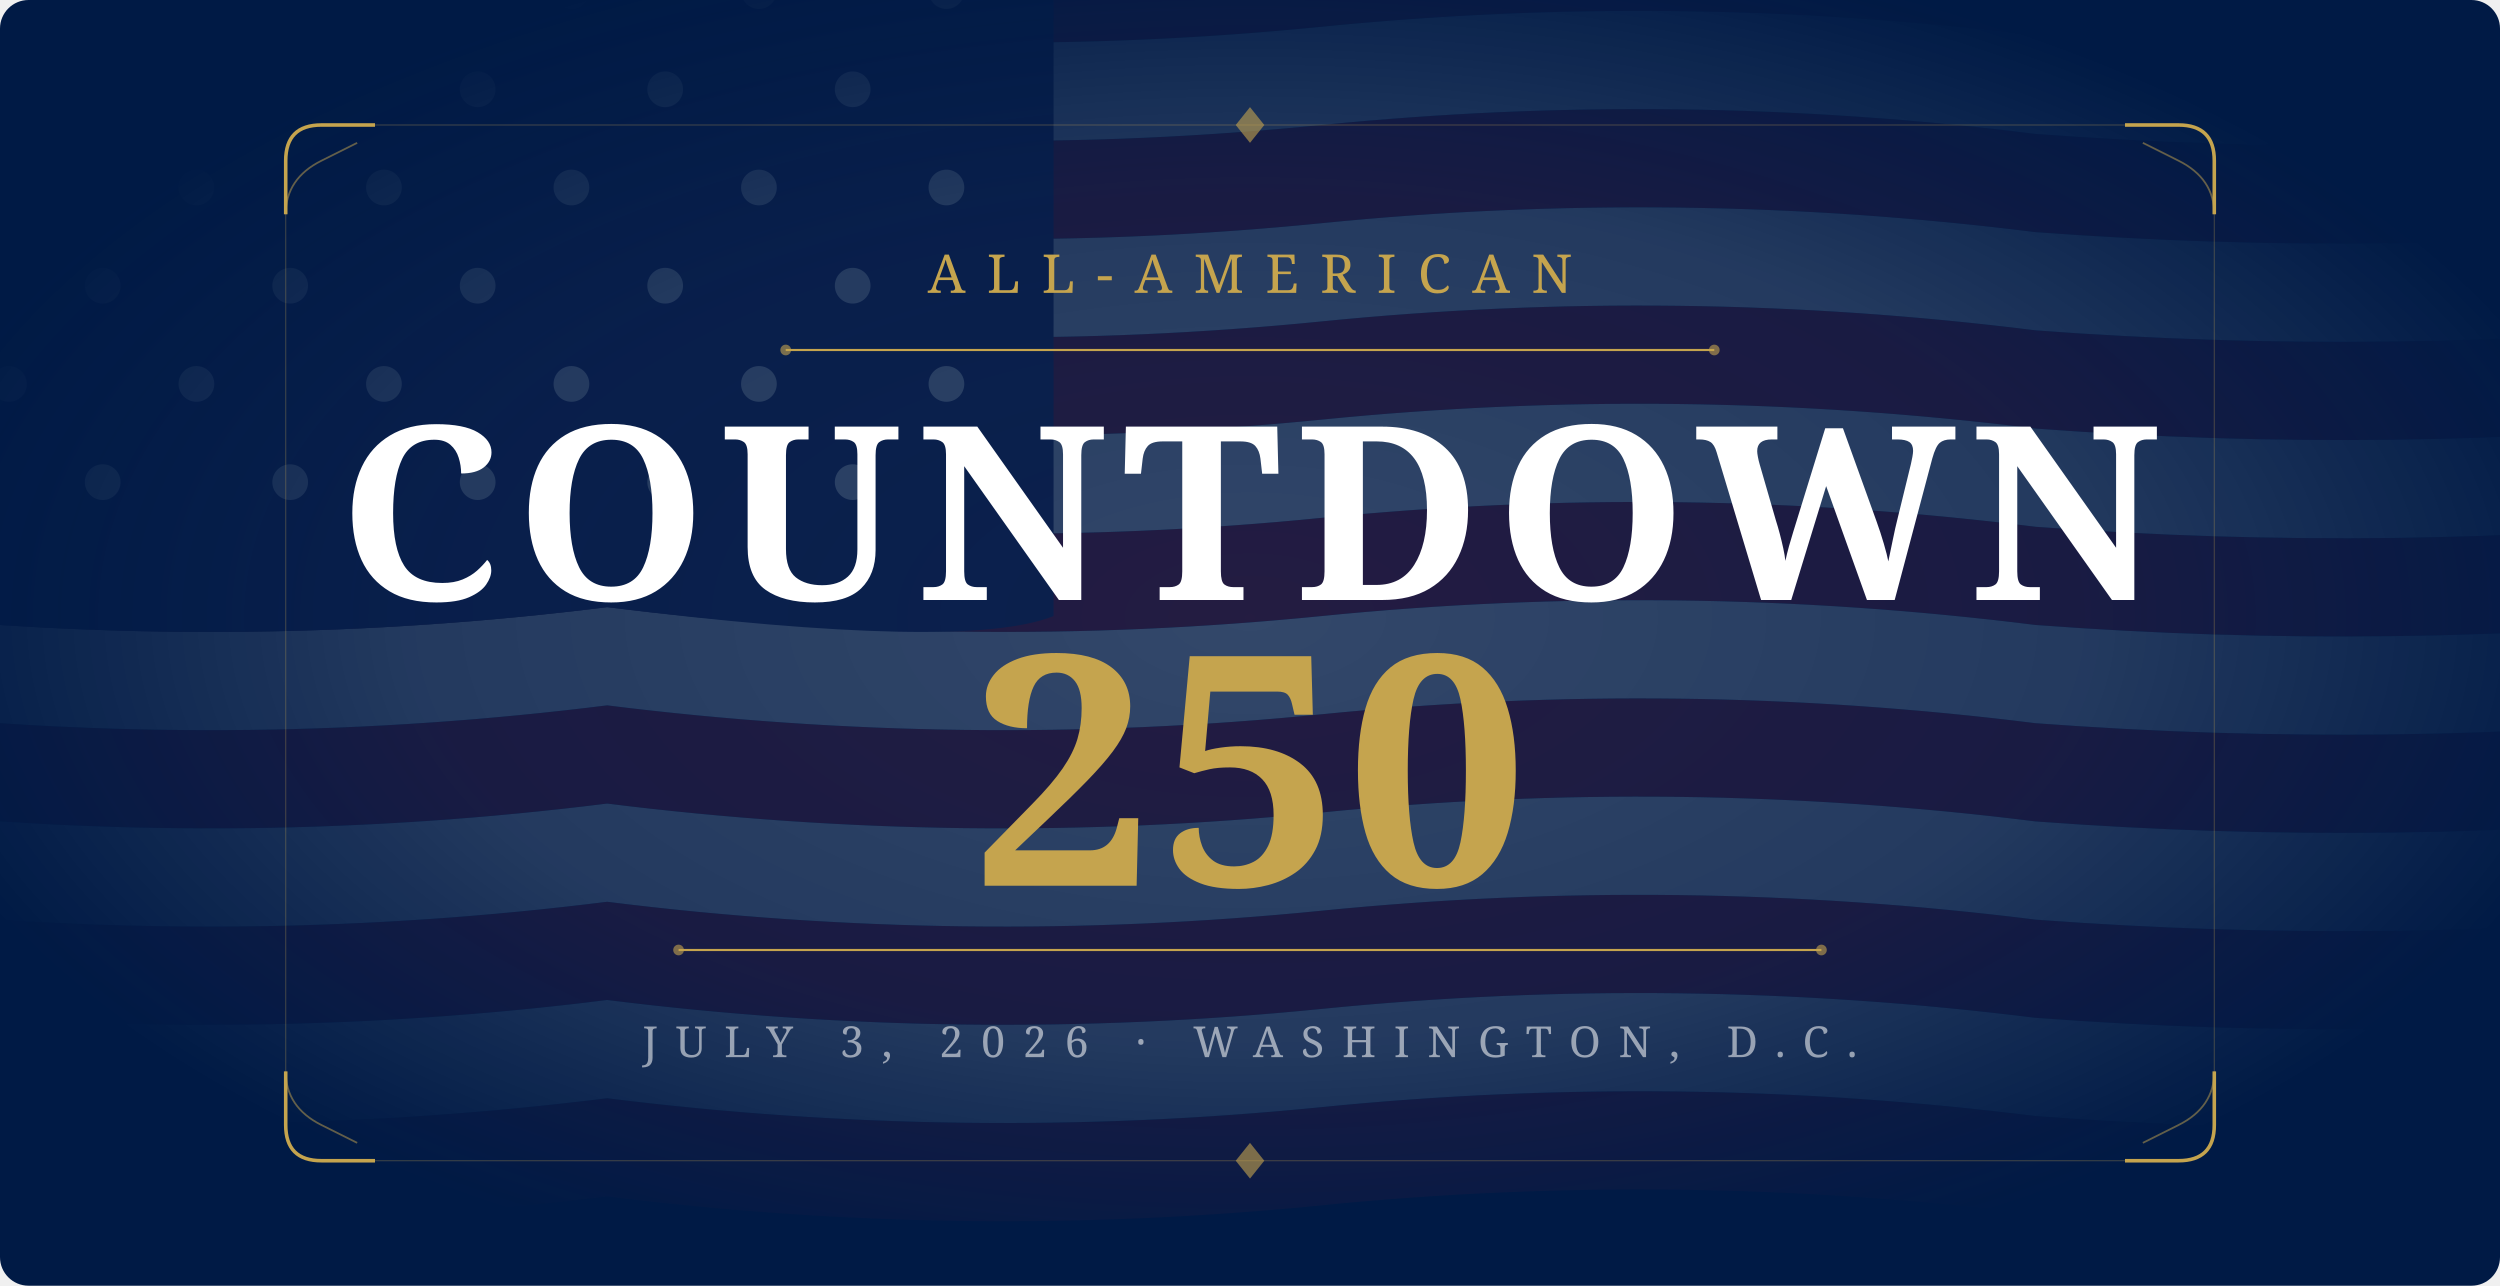
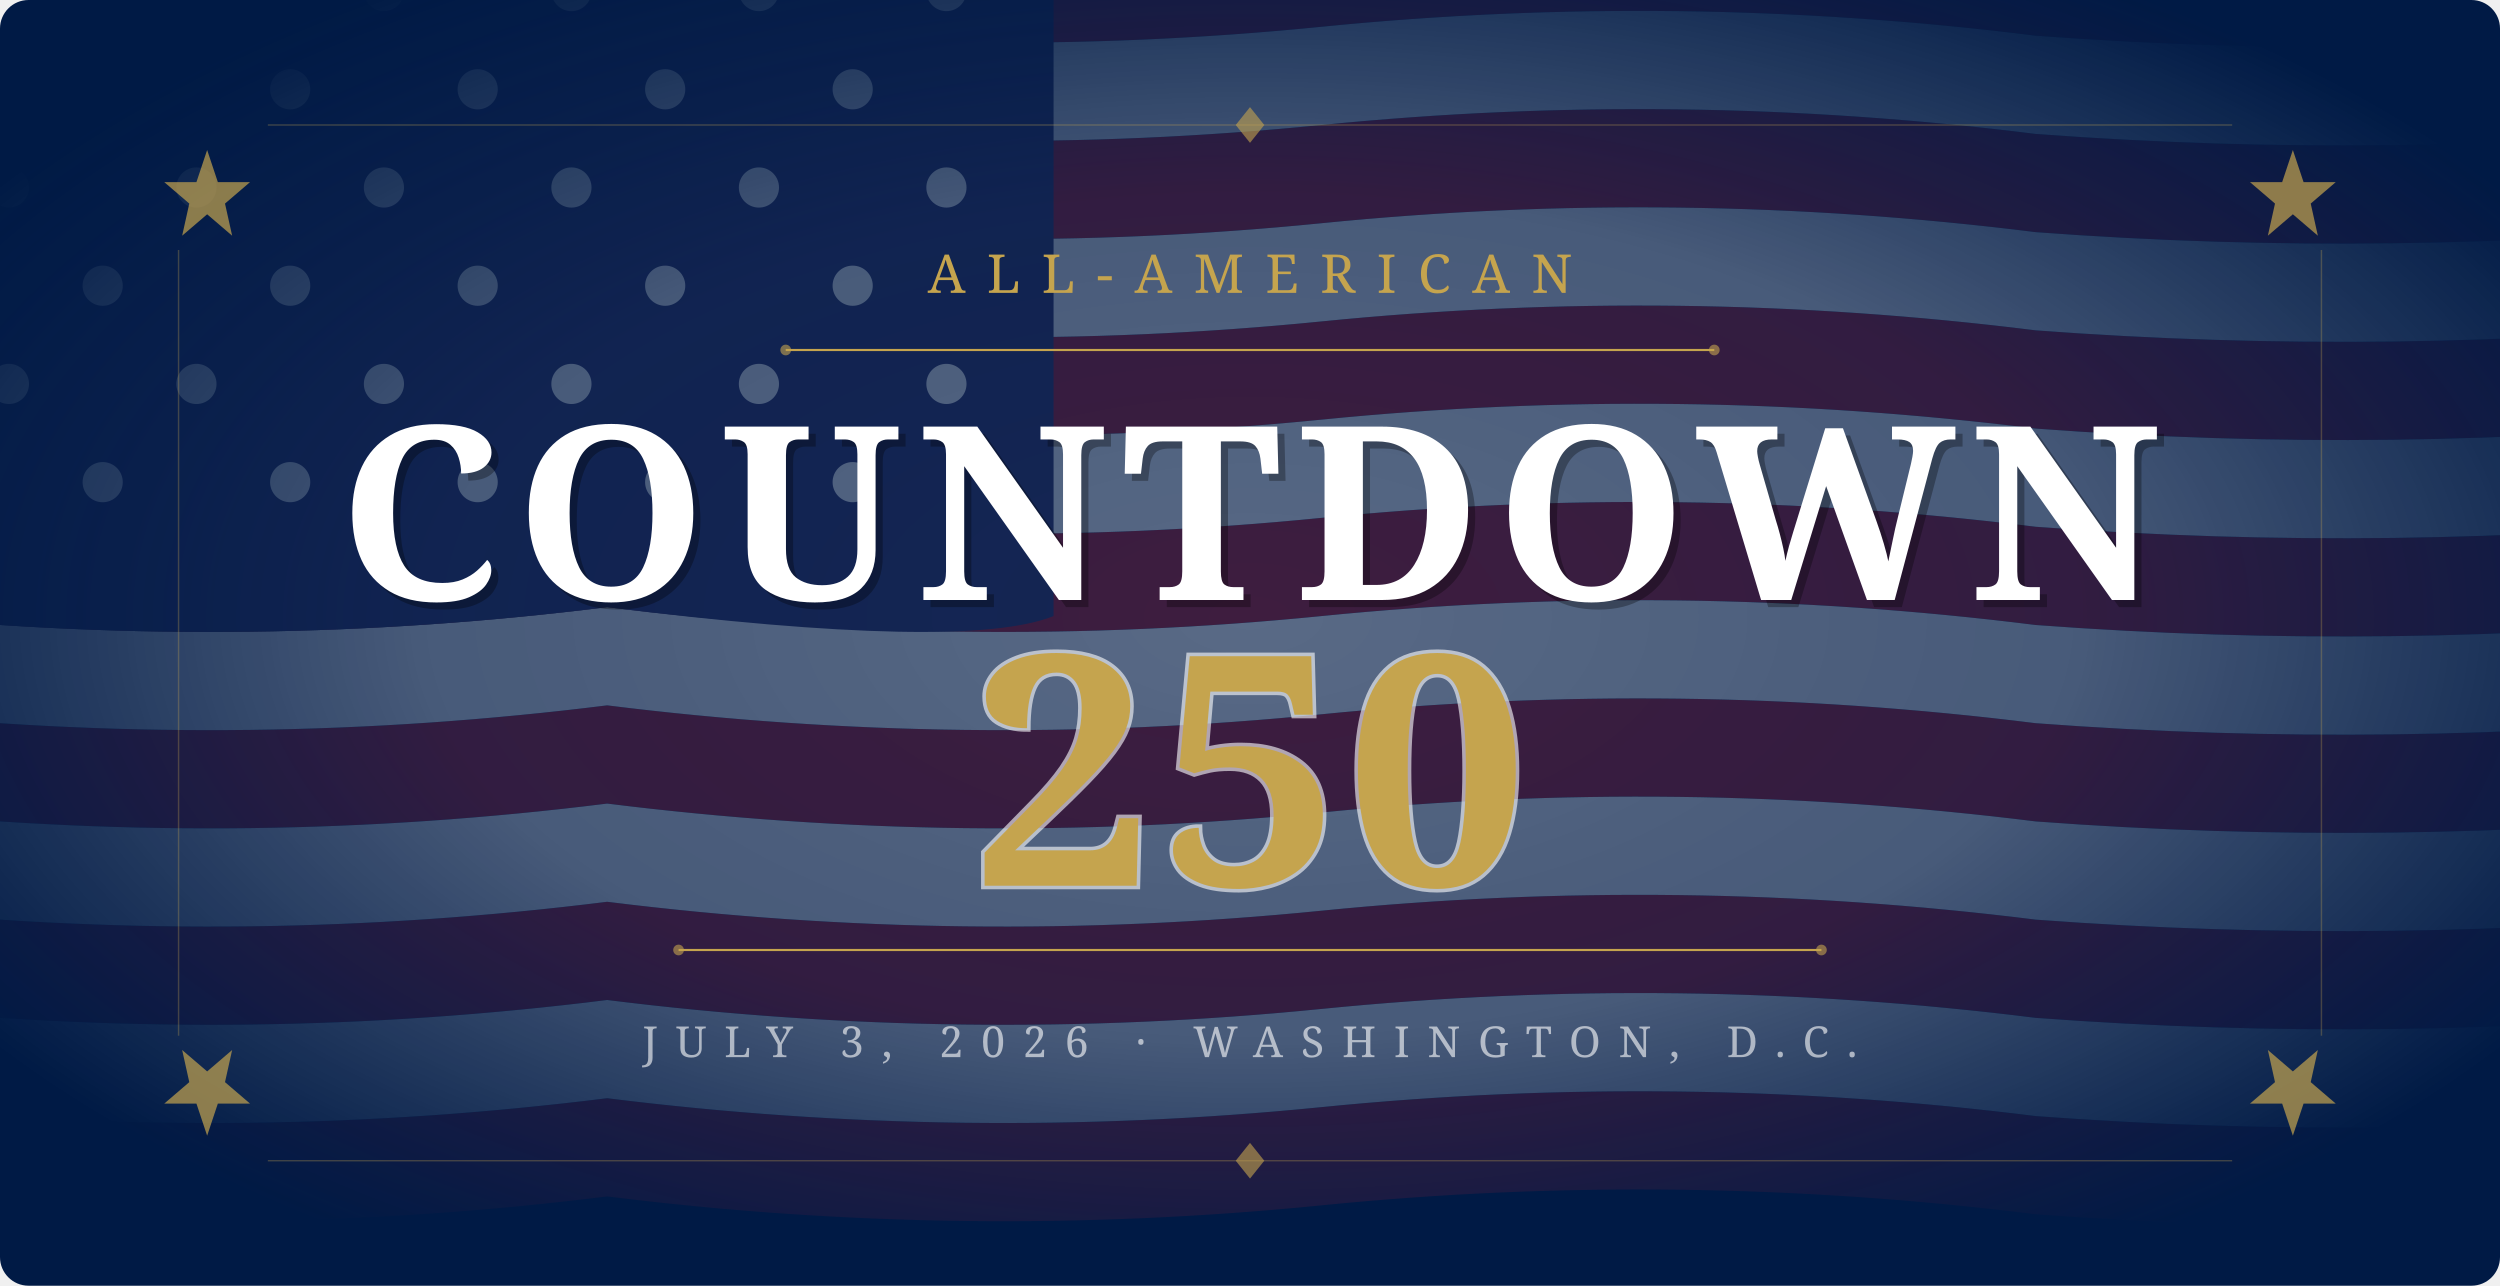
<svg xmlns="http://www.w3.org/2000/svg" viewBox="0 0 700 360" width="700" height="360">
  <defs>
    <clipPath id="bgClip">
      <rect width="700" height="360" rx="8" />
    </clipPath>
-     <radialGradient id="flagFade" cx="50%" cy="48%" r="55%">
+     <radialGradient id="flagFade" cx="50%" cy="48%" r="60%">
      <stop offset="0%" stop-color="white" stop-opacity="1" />
-       <stop offset="60%" stop-color="white" stop-opacity="0.7" />
+       <stop offset="55%" stop-color="white" stop-opacity="0.8" />
      <stop offset="100%" stop-color="white" stop-opacity="0" />
    </radialGradient>
    <mask id="flagMask">
      <rect width="700" height="360" fill="url(#flagFade)" />
    </mask>
  </defs>
  <rect width="700" height="360" fill="#001a45" rx="8" />
-   <g mask="url(#flagMask)" opacity="0.20" clip-path="url(#bgClip)">
+   <g mask="url(#flagMask)" opacity="0.35" clip-path="url(#bgClip)">
    <g transform="translate(-30, -20) scale(1.25)">
      <path d="M0,0 Q80,8 160,-2 Q240,8 320,0 Q400,-8 480,2 Q560,8 640,0 L640,22 Q560,30 480,24 Q400,14 320,22 Q240,30 160,20 Q80,30 0,22 Z" fill="#B22234" />
      <path d="M0,44 Q80,52 160,42 Q240,52 320,44 Q400,36 480,46 Q560,52 640,44 L640,66 Q560,74 480,68 Q400,58 320,66 Q240,74 160,64 Q80,74 0,66 Z" fill="#B22234" />
      <path d="M0,88 Q80,96 160,86 Q240,96 320,88 Q400,80 480,90 Q560,96 640,88 L640,110 Q560,118 480,112 Q400,102 320,110 Q240,118 160,108 Q80,118 0,110 Z" fill="#B22234" />
      <path d="M0,132 Q80,140 160,130 Q240,140 320,132 Q400,124 480,134 Q560,140 640,132 L640,154 Q560,162 480,156 Q400,146 320,154 Q240,162 160,152 Q80,162 0,154 Z" fill="#B22234" />
      <path d="M0,176 Q80,184 160,174 Q240,184 320,176 Q400,168 480,178 Q560,184 640,176 L640,198 Q560,206 480,200 Q400,190 320,198 Q240,206 160,196 Q80,206 0,198 Z" fill="#B22234" />
      <path d="M0,220 Q80,228 160,218 Q240,228 320,220 Q400,212 480,222 Q560,228 640,220 L640,242 Q560,250 480,244 Q400,234 320,242 Q240,250 160,240 Q80,250 0,242 Z" fill="#B22234" />
      <path d="M0,264 Q80,272 160,262 Q240,272 320,264 Q400,256 480,266 Q560,272 640,264 L640,286 Q560,294 480,288 Q400,278 320,286 Q240,294 160,284 Q80,294 0,286 Z" fill="#B22234" />
      <path d="M0,22 Q80,30 160,20 Q240,30 320,22 Q400,14 480,24 Q560,30 640,22 L640,44 Q560,52 480,46 Q400,36 320,44 Q240,52 160,42 Q80,52 0,44 Z" fill="#ffffff" />
      <path d="M0,66 Q80,74 160,64 Q240,74 320,66 Q400,58 480,68 Q560,74 640,66 L640,88 Q560,96 480,90 Q400,80 320,88 Q240,96 160,86 Q80,96 0,88 Z" fill="#ffffff" />
      <path d="M0,110 Q80,118 160,108 Q240,118 320,110 Q400,102 480,112 Q560,118 640,110 L640,132 Q560,140 480,134 Q400,124 320,132 Q240,140 160,130 Q80,140 0,132 Z" fill="#ffffff" />
      <path d="M0,154 Q80,162 160,152 Q240,162 320,154 Q400,146 480,156 Q560,162 640,154 L640,176 Q560,184 480,178 Q400,168 320,176 Q240,184 160,174 Q80,184 0,176 Z" fill="#ffffff" />
      <path d="M0,198 Q80,206 160,196 Q240,206 320,198 Q400,190 480,200 Q560,206 640,198 L640,220 Q560,228 480,222 Q400,212 320,220 Q240,228 160,218 Q80,228 0,220 Z" fill="#ffffff" />
      <path d="M0,242 Q80,250 160,240 Q240,250 320,242 Q400,234 480,244 Q560,250 640,242 L640,264 Q560,272 480,266 Q400,256 320,264 Q240,272 160,262 Q80,272 0,264 Z" fill="#ffffff" />
      <path d="M0,0 Q80,8 160,-2 Q240,8 260,4 L260,154 Q240,162 160,152 Q80,162 0,154 Z" fill="#3C3B6E" />
      <g fill="#ffffff">
-         <circle cx="26" cy="14" r="4" />
-         <circle cx="68" cy="14" r="4" />
-         <circle cx="110" cy="14" r="4" />
-         <circle cx="152" cy="14" r="4" />
-         <circle cx="194" cy="14" r="4" />
-         <circle cx="236" cy="14" r="4" />
-         <circle cx="47" cy="36" r="4" />
-         <circle cx="89" cy="36" r="4" />
-         <circle cx="131" cy="36" r="4" />
-         <circle cx="173" cy="36" r="4" />
-         <circle cx="215" cy="36" r="4" />
-         <circle cx="26" cy="58" r="4" />
-         <circle cx="68" cy="58" r="4" />
-         <circle cx="110" cy="58" r="4" />
-         <circle cx="152" cy="58" r="4" />
-         <circle cx="194" cy="58" r="4" />
-         <circle cx="236" cy="58" r="4" />
-         <circle cx="47" cy="80" r="4" />
-         <circle cx="89" cy="80" r="4" />
-         <circle cx="131" cy="80" r="4" />
-         <circle cx="173" cy="80" r="4" />
-         <circle cx="215" cy="80" r="4" />
-         <circle cx="26" cy="102" r="4" />
-         <circle cx="68" cy="102" r="4" />
-         <circle cx="110" cy="102" r="4" />
-         <circle cx="152" cy="102" r="4" />
-         <circle cx="194" cy="102" r="4" />
-         <circle cx="236" cy="102" r="4" />
-         <circle cx="47" cy="124" r="4" />
-         <circle cx="89" cy="124" r="4" />
-         <circle cx="131" cy="124" r="4" />
-         <circle cx="173" cy="124" r="4" />
-         <circle cx="215" cy="124" r="4" />
+         <circle cx="26" cy="14" r="4.5" />
+         <circle cx="68" cy="14" r="4.5" />
+         <circle cx="110" cy="14" r="4.5" />
+         <circle cx="152" cy="14" r="4.5" />
+         <circle cx="194" cy="14" r="4.5" />
+         <circle cx="236" cy="14" r="4.5" />
+         <circle cx="47" cy="36" r="4.5" />
+         <circle cx="89" cy="36" r="4.5" />
+         <circle cx="131" cy="36" r="4.5" />
+         <circle cx="173" cy="36" r="4.5" />
+         <circle cx="215" cy="36" r="4.5" />
+         <circle cx="26" cy="58" r="4.5" />
+         <circle cx="68" cy="58" r="4.5" />
+         <circle cx="110" cy="58" r="4.5" />
+         <circle cx="152" cy="58" r="4.5" />
+         <circle cx="194" cy="58" r="4.5" />
+         <circle cx="236" cy="58" r="4.5" />
+         <circle cx="47" cy="80" r="4.5" />
+         <circle cx="89" cy="80" r="4.5" />
+         <circle cx="131" cy="80" r="4.5" />
+         <circle cx="173" cy="80" r="4.5" />
+         <circle cx="215" cy="80" r="4.5" />
+         <circle cx="26" cy="102" r="4.5" />
+         <circle cx="68" cy="102" r="4.5" />
+         <circle cx="110" cy="102" r="4.5" />
+         <circle cx="152" cy="102" r="4.5" />
+         <circle cx="194" cy="102" r="4.5" />
+         <circle cx="236" cy="102" r="4.5" />
+         <circle cx="47" cy="124" r="4.5" />
+         <circle cx="89" cy="124" r="4.5" />
+         <circle cx="131" cy="124" r="4.5" />
+         <circle cx="173" cy="124" r="4.5" />
+         <circle cx="215" cy="124" r="4.5" />
      </g>
    </g>
  </g>
-   <path d="M80,60 L80,45 Q80,35 90,35 L105,35" fill="none" stroke="#c5a44e" stroke-width="1" />
-   <path d="M80,60 Q80,50 90,45 L100,40" fill="none" stroke="#c5a44e" stroke-width="0.5" opacity="0.5" />
-   <path d="M620,60 L620,45 Q620,35 610,35 L595,35" fill="none" stroke="#c5a44e" stroke-width="1" />
-   <path d="M620,60 Q620,50 610,45 L600,40" fill="none" stroke="#c5a44e" stroke-width="0.5" opacity="0.5" />
-   <path d="M80,300 L80,315 Q80,325 90,325 L105,325" fill="none" stroke="#c5a44e" stroke-width="1" />
-   <path d="M80,300 Q80,310 90,315 L100,320" fill="none" stroke="#c5a44e" stroke-width="0.5" opacity="0.5" />
-   <path d="M620,300 L620,315 Q620,325 610,325 L595,325" fill="none" stroke="#c5a44e" stroke-width="1" />
-   <path d="M620,300 Q620,310 610,315 L600,320" fill="none" stroke="#c5a44e" stroke-width="0.5" opacity="0.5" />
-   <line x1="105" y1="35" x2="595" y2="35" stroke="#c5a44e" stroke-width="0.3" opacity="0.3" />
-   <line x1="105" y1="325" x2="595" y2="325" stroke="#c5a44e" stroke-width="0.3" opacity="0.3" />
-   <line x1="80" y1="60" x2="80" y2="300" stroke="#c5a44e" stroke-width="0.3" opacity="0.3" />
-   <line x1="620" y1="60" x2="620" y2="300" stroke="#c5a44e" stroke-width="0.3" opacity="0.3" />
+   <polygon points="58,42 61,51 70,51 63,57 65,66 58,60 51,66 53,57 46,51 55,51" fill="#c5a44e" opacity="0.7" />
+   <polygon points="642,42 645,51 654,51 647,57 649,66 642,60 635,66 637,57 630,51 639,51" fill="#c5a44e" opacity="0.7" />
+   <polygon points="58,318 61,309 70,309 63,303 65,294 58,300 51,294 53,303 46,309 55,309" fill="#c5a44e" opacity="0.7" />
+   <polygon points="642,318 645,309 654,309 647,303 649,294 642,300 635,294 637,303 630,309 639,309" fill="#c5a44e" opacity="0.7" />
+   <line x1="75" y1="35" x2="625" y2="35" stroke="#c5a44e" stroke-width="0.4" opacity="0.3" />
+   <line x1="75" y1="325" x2="625" y2="325" stroke="#c5a44e" stroke-width="0.4" opacity="0.3" />
+   <line x1="50" y1="70" x2="50" y2="290" stroke="#c5a44e" stroke-width="0.4" opacity="0.3" />
+   <line x1="650" y1="70" x2="650" y2="290" stroke="#c5a44e" stroke-width="0.4" opacity="0.3" />
  <polygon points="350,30 354,35 350,40 346,35" fill="#c5a44e" opacity="0.6" />
  <polygon points="350,320 354,325 350,330 346,325" fill="#c5a44e" opacity="0.6" />
  <text x="350" y="82" text-anchor="middle" font-family="'Playfair Display', 'Georgia', serif" fill="#c5a44e" font-size="15" letter-spacing="6" font-weight="400">ALL-AMERICAN</text>
  <line x1="220" y1="98" x2="480" y2="98" stroke="#c5a44e" stroke-width="0.6" />
  <circle cx="220" cy="98" r="1.5" fill="#c5a44e" opacity="0.6" />
  <circle cx="480" cy="98" r="1.5" fill="#c5a44e" opacity="0.6" />
+   <text x="352" y="170" text-anchor="middle" font-family="'Playfair Display', 'Georgia', serif" fill="rgba(0,0,0,0.3)" font-size="68" font-weight="700" letter-spacing="4">COUNTDOWN</text>
  <text x="350" y="168" text-anchor="middle" font-family="'Playfair Display', 'Georgia', serif" fill="#ffffff" font-size="68" font-weight="700" letter-spacing="4">COUNTDOWN</text>
+   <text x="350" y="248" text-anchor="middle" font-family="'Playfair Display', 'Georgia', serif" font-size="90" font-weight="900" letter-spacing="2" fill="none" stroke="#ffffff" stroke-width="2" opacity="0.6">250</text>
  <text x="350" y="248" text-anchor="middle" font-family="'Playfair Display', 'Georgia', serif" fill="#c5a44e" font-size="90" font-weight="900" letter-spacing="2">250</text>
  <line x1="190" y1="266" x2="510" y2="266" stroke="#c5a44e" stroke-width="0.6" />
  <circle cx="190" cy="266" r="1.5" fill="#c5a44e" opacity="0.6" />
  <circle cx="510" cy="266" r="1.5" fill="#c5a44e" opacity="0.6" />
-   <text x="350" y="296" text-anchor="middle" font-family="'Playfair Display', 'Georgia', serif" fill="rgba(255,255,255,0.55)" font-size="12" letter-spacing="5" font-weight="400">JULY 3, 2026  ·  WASHINGTON, D.C.</text>
+   <text x="350" y="296" text-anchor="middle" font-family="'Playfair Display', 'Georgia', serif" fill="rgba(255,255,255,0.6)" font-size="12" letter-spacing="5" font-weight="400">JULY 3, 2026  ·  WASHINGTON, D.C.</text>
</svg>
